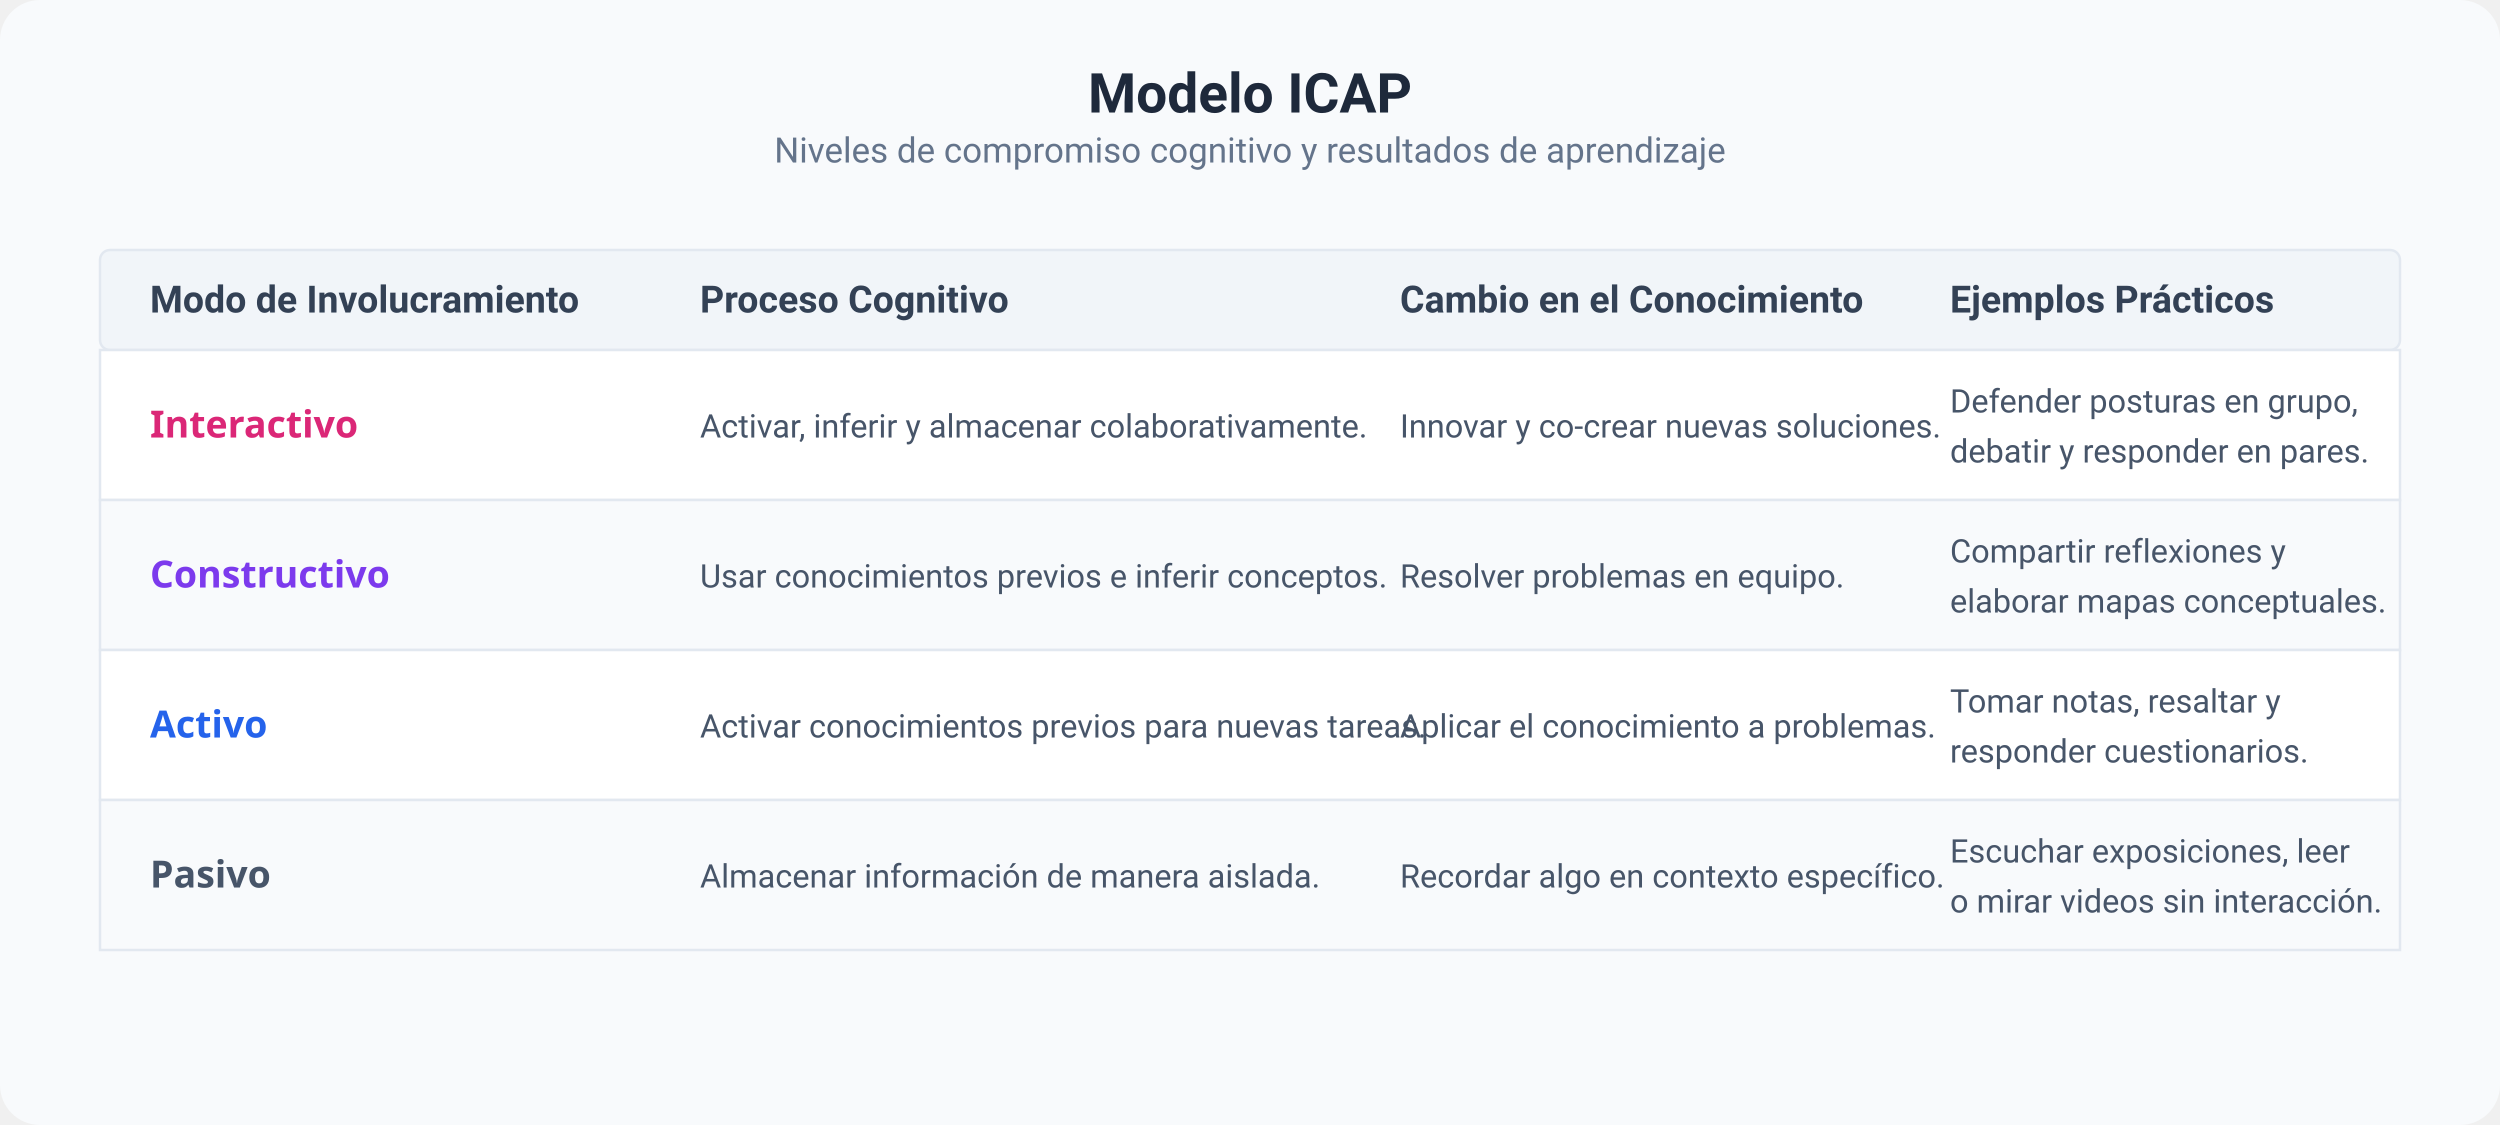
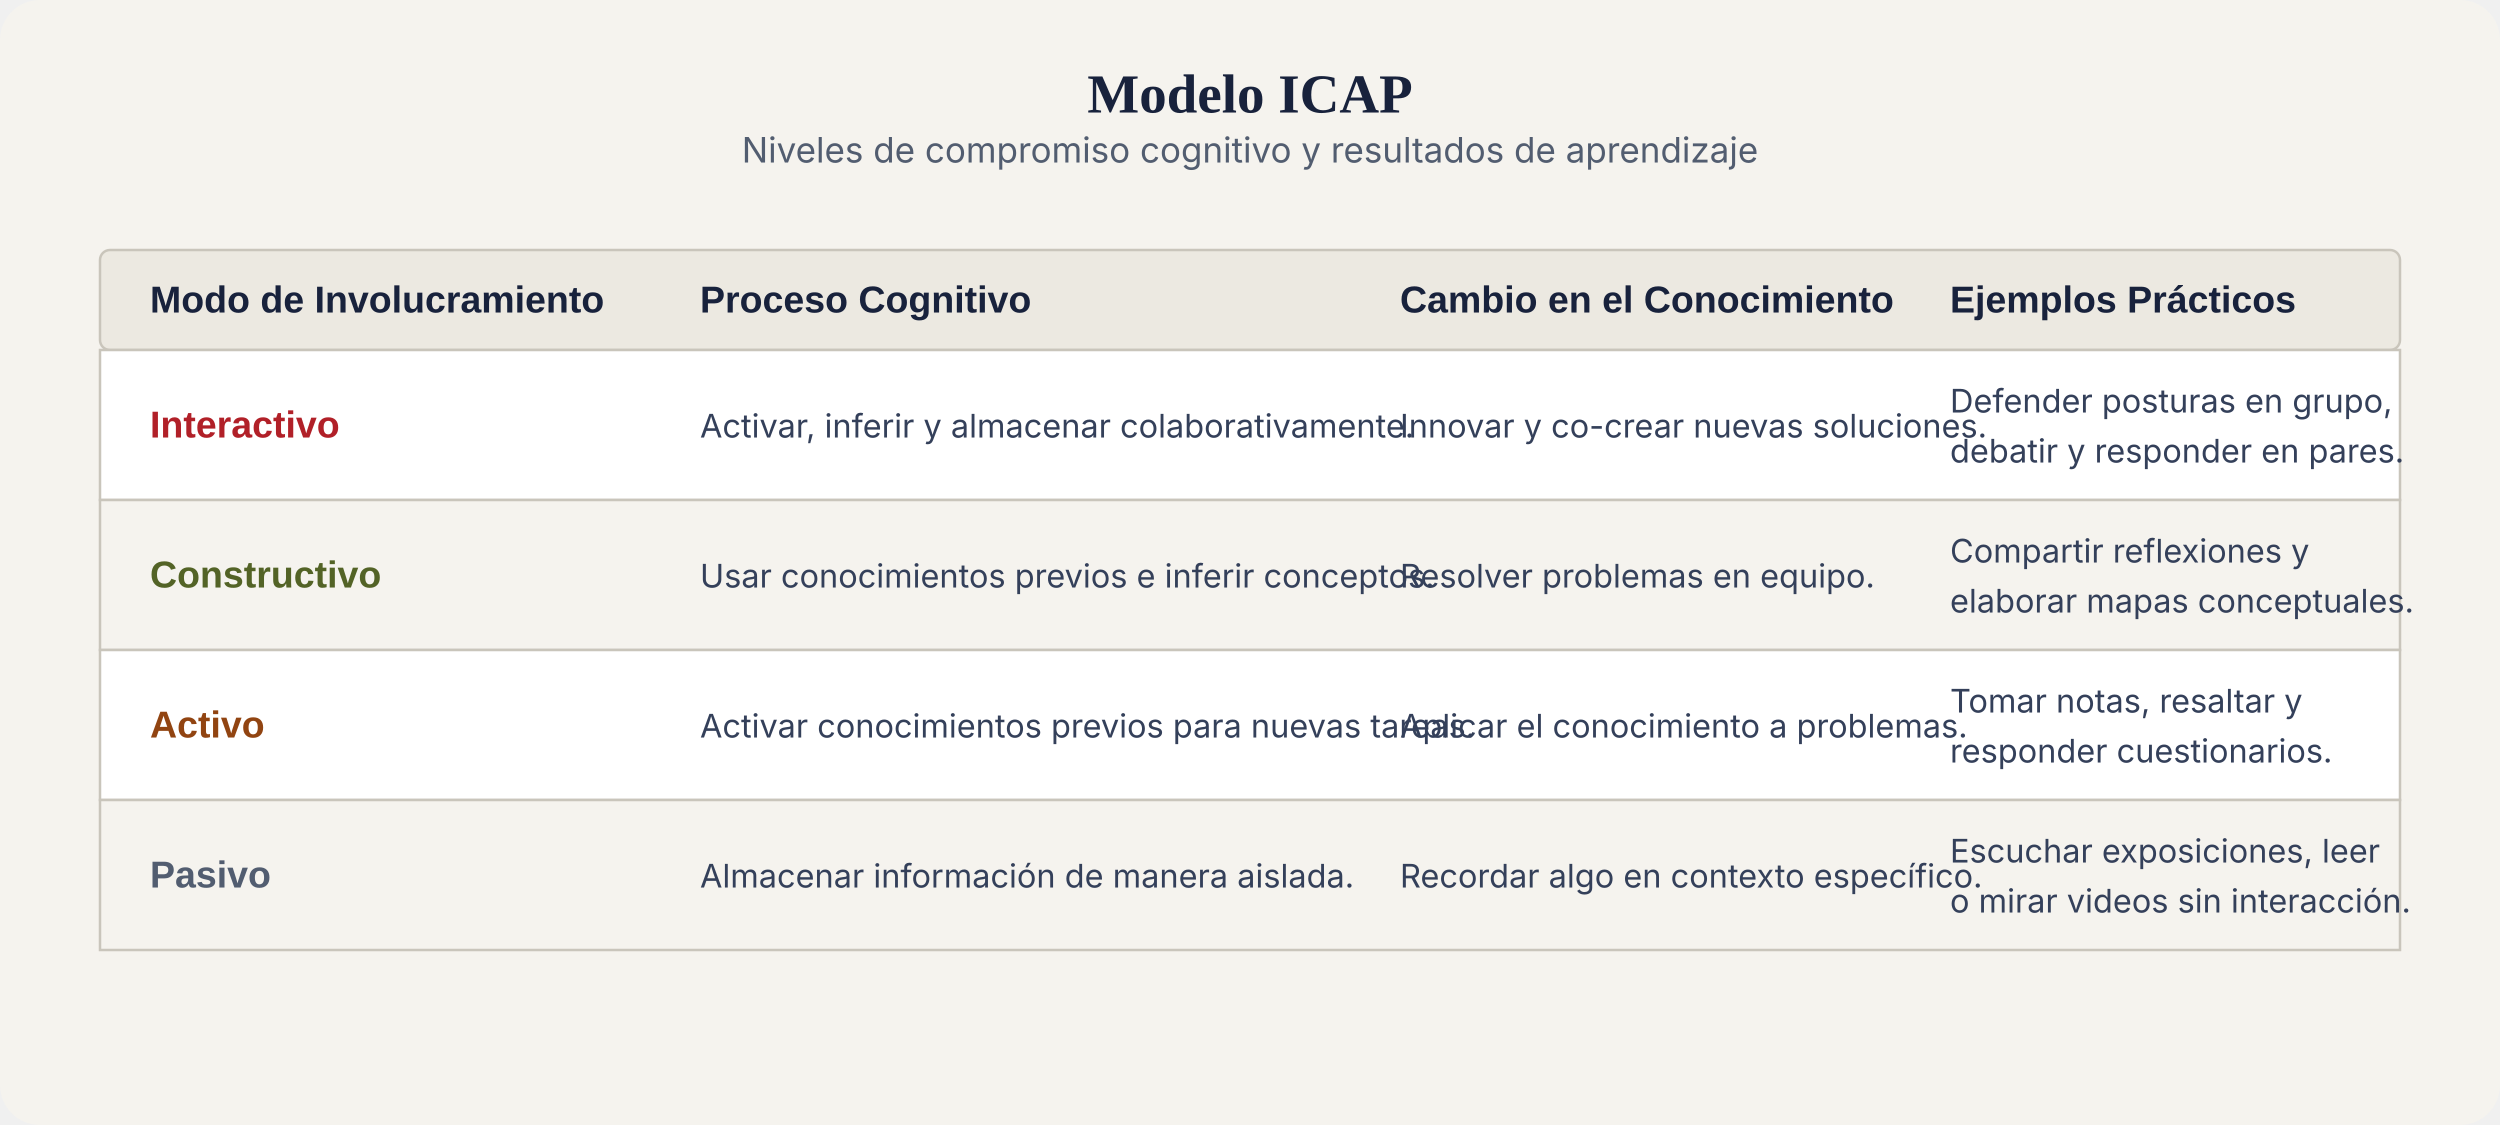
<svg xmlns="http://www.w3.org/2000/svg" viewBox="0 0 1000 450" width="100%" height="100%">
  <defs>
    <style>
-       .bg { fill: #f8fafc; transition: fill 0.3s; }
-       .header-bg { fill: #f1f5f9; }
+       .bg { fill: #f5f3ee; }
+       .header-bg { fill: #ece9e1; }
      .row-bg-1 { fill: #ffffff; }
-       .row-bg-2 { fill: #f8fafc; }
-       .border { stroke: #e2e8f0; stroke-width: 1; }
+       .row-bg-2 { fill: #f5f3ee; }
+       .border { stroke: #c9c5bb; stroke-width: 1; }
      
-       .title { font-family: -apple-system, BlinkMacSystemFont, "Segoe UI", Roboto, Helvetica, Arial, sans-serif; font-size: 22px; font-weight: bold; fill: #1e293b; }
-       .subtitle { font-family: -apple-system, BlinkMacSystemFont, "Segoe UI", Roboto, Helvetica, Arial, sans-serif; font-size: 14px; fill: #64748b; }
+       .title { font-family: "Piazzolla", Georgia, "Times New Roman", serif; font-size: 22px; font-weight: bold; fill: #18223c; }
+       .subtitle { font-family: "Inter", "Segoe UI", Arial, sans-serif; font-size: 14px; fill: #525d70; }
      
-       .th-text { font-family: -apple-system, BlinkMacSystemFont, "Segoe UI", Roboto, Helvetica, Arial, sans-serif; font-size: 15px; font-weight: bold; fill: #334155; }
-       .td-text { font-family: -apple-system, BlinkMacSystemFont, "Segoe UI", Roboto, Helvetica, Arial, sans-serif; font-size: 13px; fill: #475569; }
+       .th-text { font-family: "Archivo Narrow", "Arial Narrow", Arial, sans-serif; font-size: 15px; font-weight: bold; fill: #18223c; }
+       .td-text { font-family: "Inter", "Segoe UI", Arial, sans-serif; font-size: 13px; fill: #34405a; }
      
-       .cat-i { fill: #db2777; font-weight: bold; font-family: sans-serif; font-size: 15px; }
-       .cat-c { fill: #7c3aed; font-weight: bold; font-family: sans-serif; font-size: 15px; }
-       .cat-a { fill: #2563eb; font-weight: bold; font-family: sans-serif; font-size: 15px; }
-       .cat-p { fill: #475569; font-weight: bold; font-family: sans-serif; font-size: 15px; }
+       .cat-i { fill: #b12028; font-weight: bold; font-family: "Archivo Narrow", "Arial Narrow", Arial, sans-serif; font-size: 15px; }
+       .cat-c { fill: #536326; font-weight: bold; font-family: "Archivo Narrow", "Arial Narrow", Arial, sans-serif; font-size: 15px; }
+       .cat-a { fill: #914411; font-weight: bold; font-family: "Archivo Narrow", "Arial Narrow", Arial, sans-serif; font-size: 15px; }
+       .cat-p { fill: #525d70; font-weight: bold; font-family: "Archivo Narrow", "Arial Narrow", Arial, sans-serif; font-size: 15px; }

-       @media (prefers-color-scheme: dark) {
-         .bg { fill: #0f172a; }
-         .header-bg { fill: #1e293b; }
-         .row-bg-1 { fill: #0f172a; }
-         .row-bg-2 { fill: #1e293b; }
-         .border { stroke: #334155; }
-         
-         .title { fill: #f1f5f9; }
-         .subtitle { fill: #94a3b8; }
-         .th-text { fill: #cbd5e1; }
-         .td-text { fill: #94a3b8; }
-         
-         .cat-i { fill: #f472b6; }
-         .cat-c { fill: #a78bfa; }
-         .cat-a { fill: #60a5fa; }
-         .cat-p { fill: #94a3b8; }
-       }
    </style>
  </defs>
  <rect class="bg" width="1000" height="450" rx="16" />
  <text x="500" y="45" class="title" text-anchor="middle">Modelo ICAP</text>
  <text x="500" y="65" class="subtitle" text-anchor="middle">Niveles de compromiso cognitivo y resultados de aprendizaje</text>
  <g transform="translate(40, 100)">
    <rect class="header-bg border" x="0" y="0" width="920" height="40" rx="4" />
    <text x="20" y="25" class="th-text">Modo de Involucramiento</text>
    <text x="240" y="25" class="th-text">Proceso Cognitivo</text>
    <text x="520" y="25" class="th-text">Cambio en el Conocimiento</text>
    <text x="740" y="25" class="th-text">Ejemplos Prácticos</text>
    <rect class="row-bg-1 border" x="0" y="40" width="920" height="60" />
    <text x="20" y="75" class="cat-i">Interactivo</text>
    <text x="240" y="75" class="td-text">Activar, inferir y almacenar colaborativamente.</text>
    <text x="520" y="75" class="td-text">Innovar y co-crear nuevas soluciones.</text>
    <text x="740" y="65" class="td-text">Defender posturas en grupo,</text>
    <text x="740" y="85" class="td-text">debatir y responder en pares.</text>
    <rect class="row-bg-2 border" x="0" y="100" width="920" height="60" />
    <text x="20" y="135" class="cat-c">Constructivo</text>
    <text x="240" y="135" class="td-text">Usar conocimientos previos e inferir conceptos.</text>
    <text x="520" y="135" class="td-text">Resolver problemas en equipo.</text>
    <text x="740" y="125" class="td-text">Compartir reflexiones y</text>
    <text x="740" y="145" class="td-text">elaborar mapas conceptuales.</text>
    <rect class="row-bg-1 border" x="0" y="160" width="920" height="60" />
    <text x="20" y="195" class="cat-a">Activo</text>
    <text x="240" y="195" class="td-text">Activar conocimientos previos para nuevas tareas.</text>
    <text x="520" y="195" class="td-text">Aplicar el conocimiento a problemas.</text>
    <text x="740" y="185" class="td-text">Tomar notas, resaltar y</text>
    <text x="740" y="205" class="td-text">responder cuestionarios.</text>
    <rect class="row-bg-2 border" x="0" y="220" width="920" height="60" />
    <text x="20" y="255" class="cat-p">Pasivo</text>
    <text x="240" y="255" class="td-text">Almacenar información de manera aislada.</text>
    <text x="520" y="255" class="td-text">Recordar algo en contexto específico.</text>
    <text x="740" y="245" class="td-text">Escuchar exposiciones, leer</text>
    <text x="740" y="265" class="td-text">o mirar videos sin interacción.</text>
  </g>
</svg>
